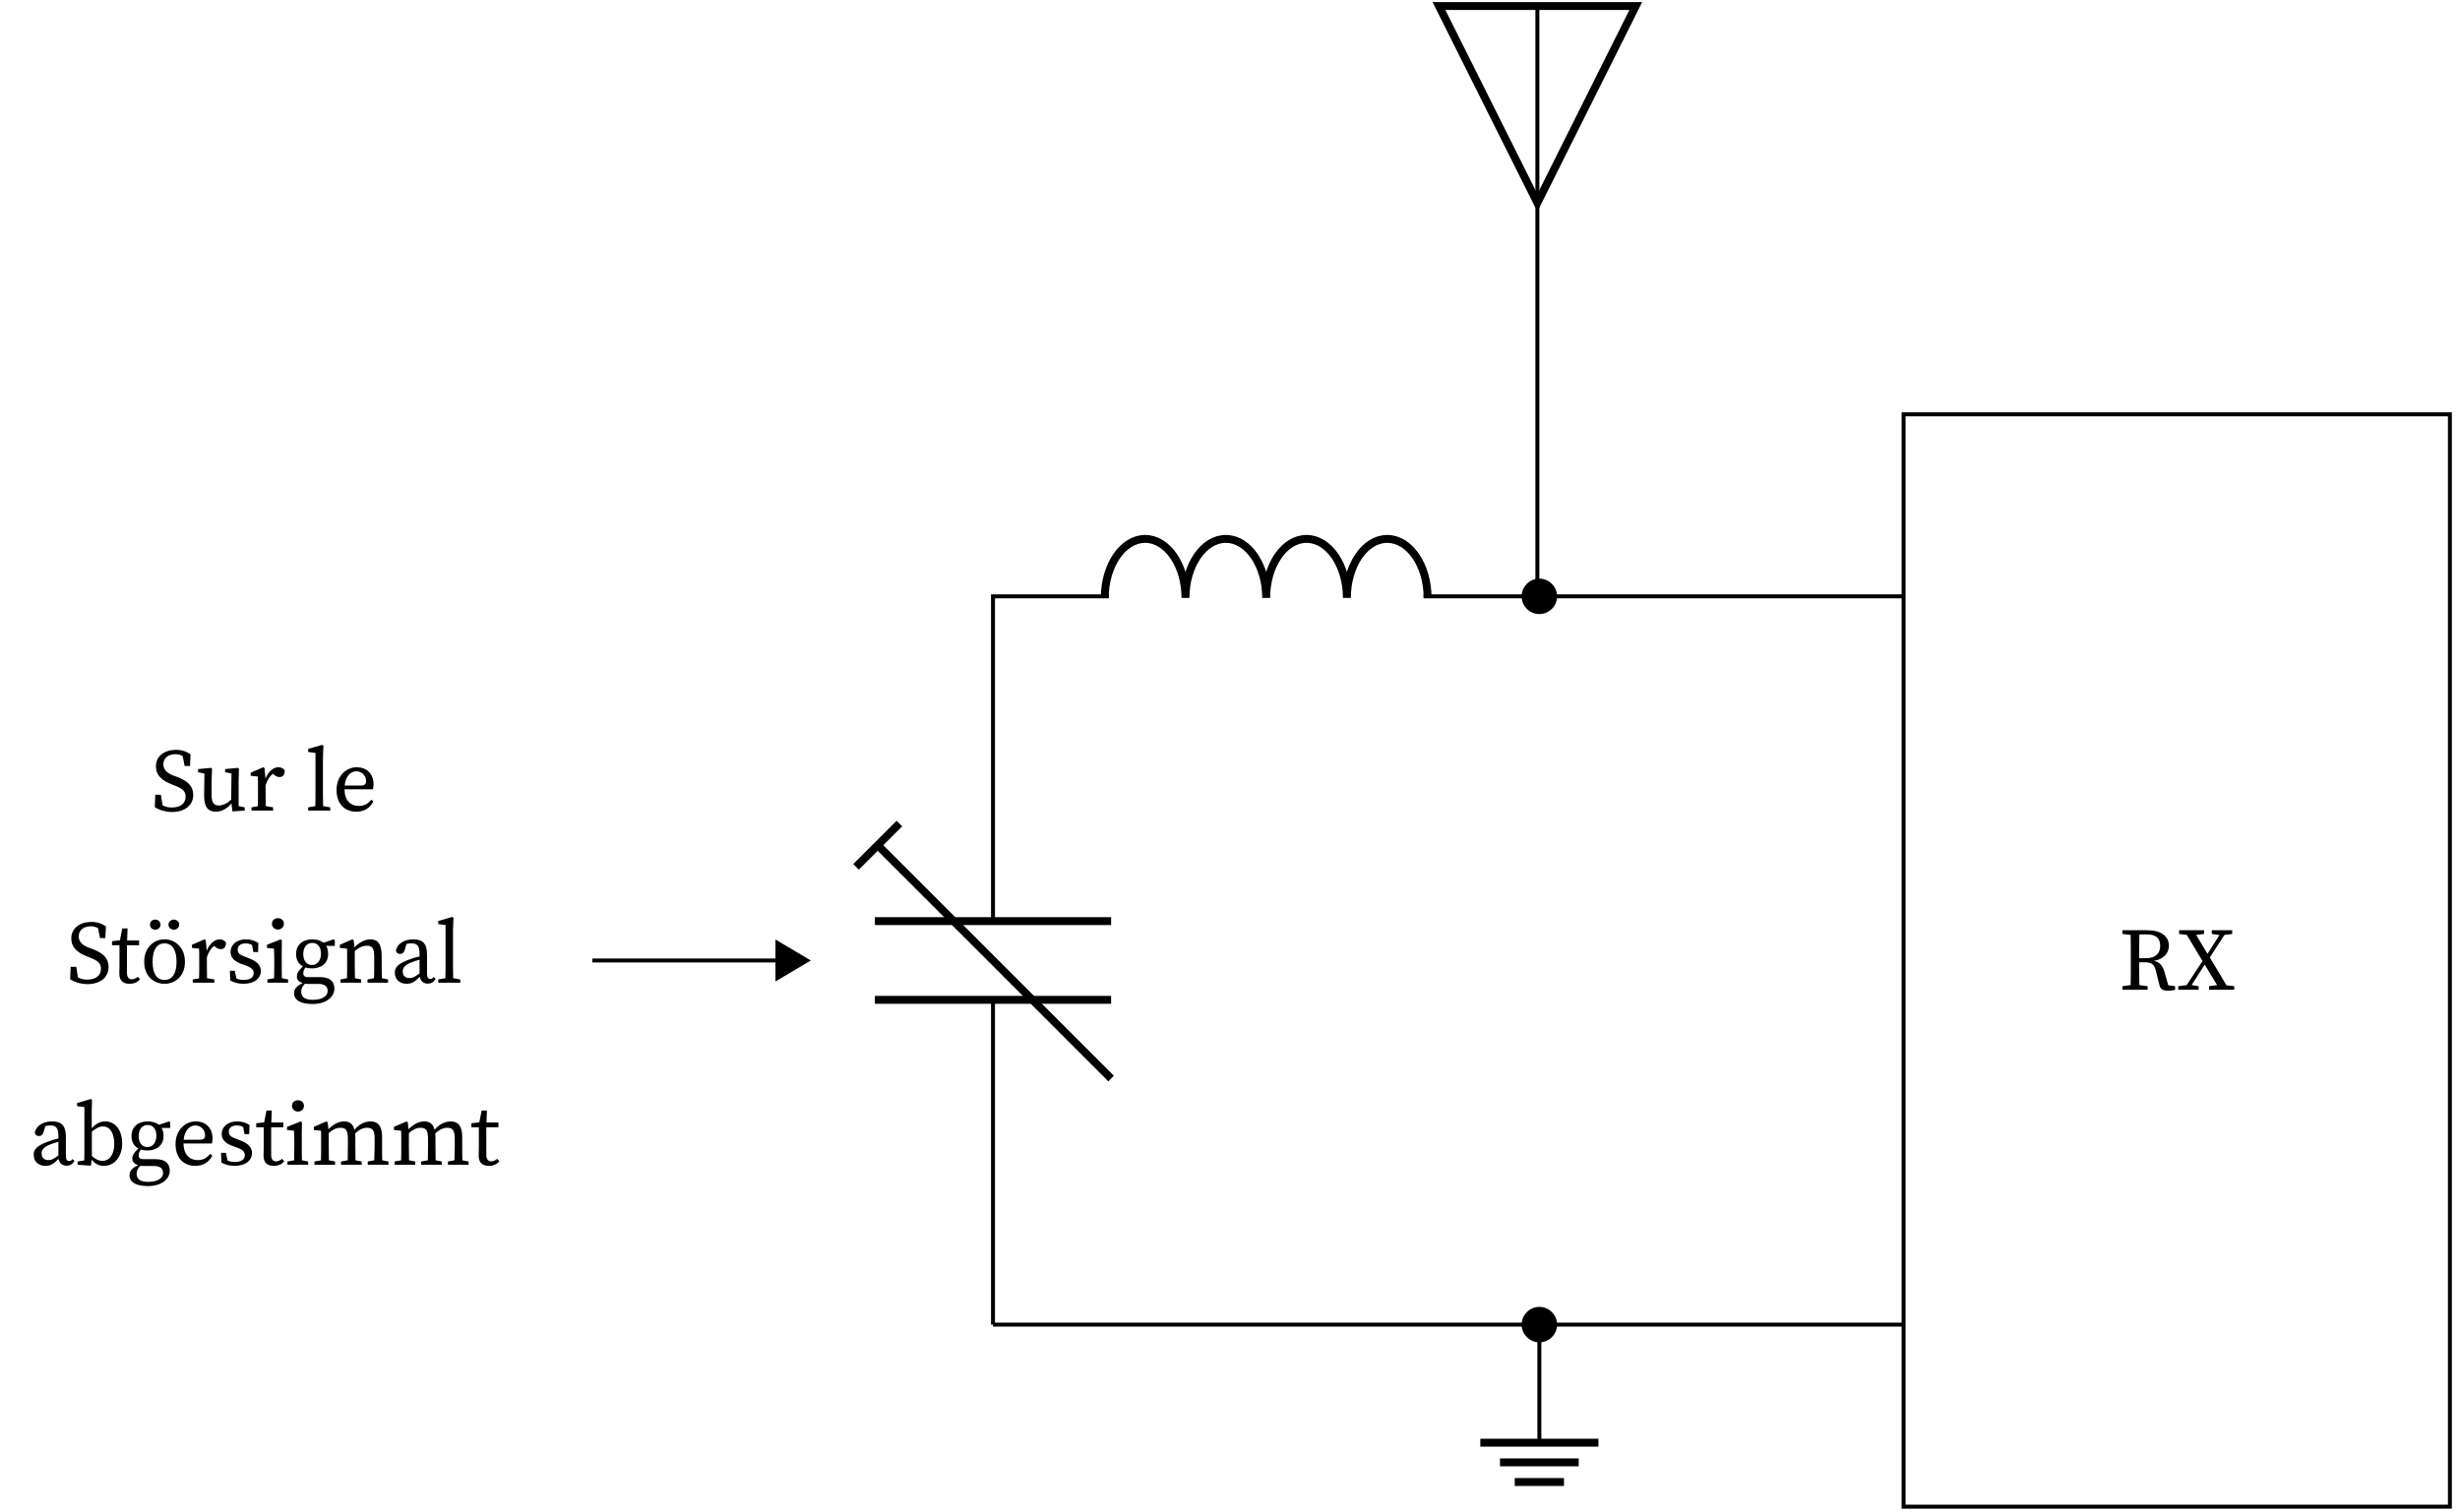
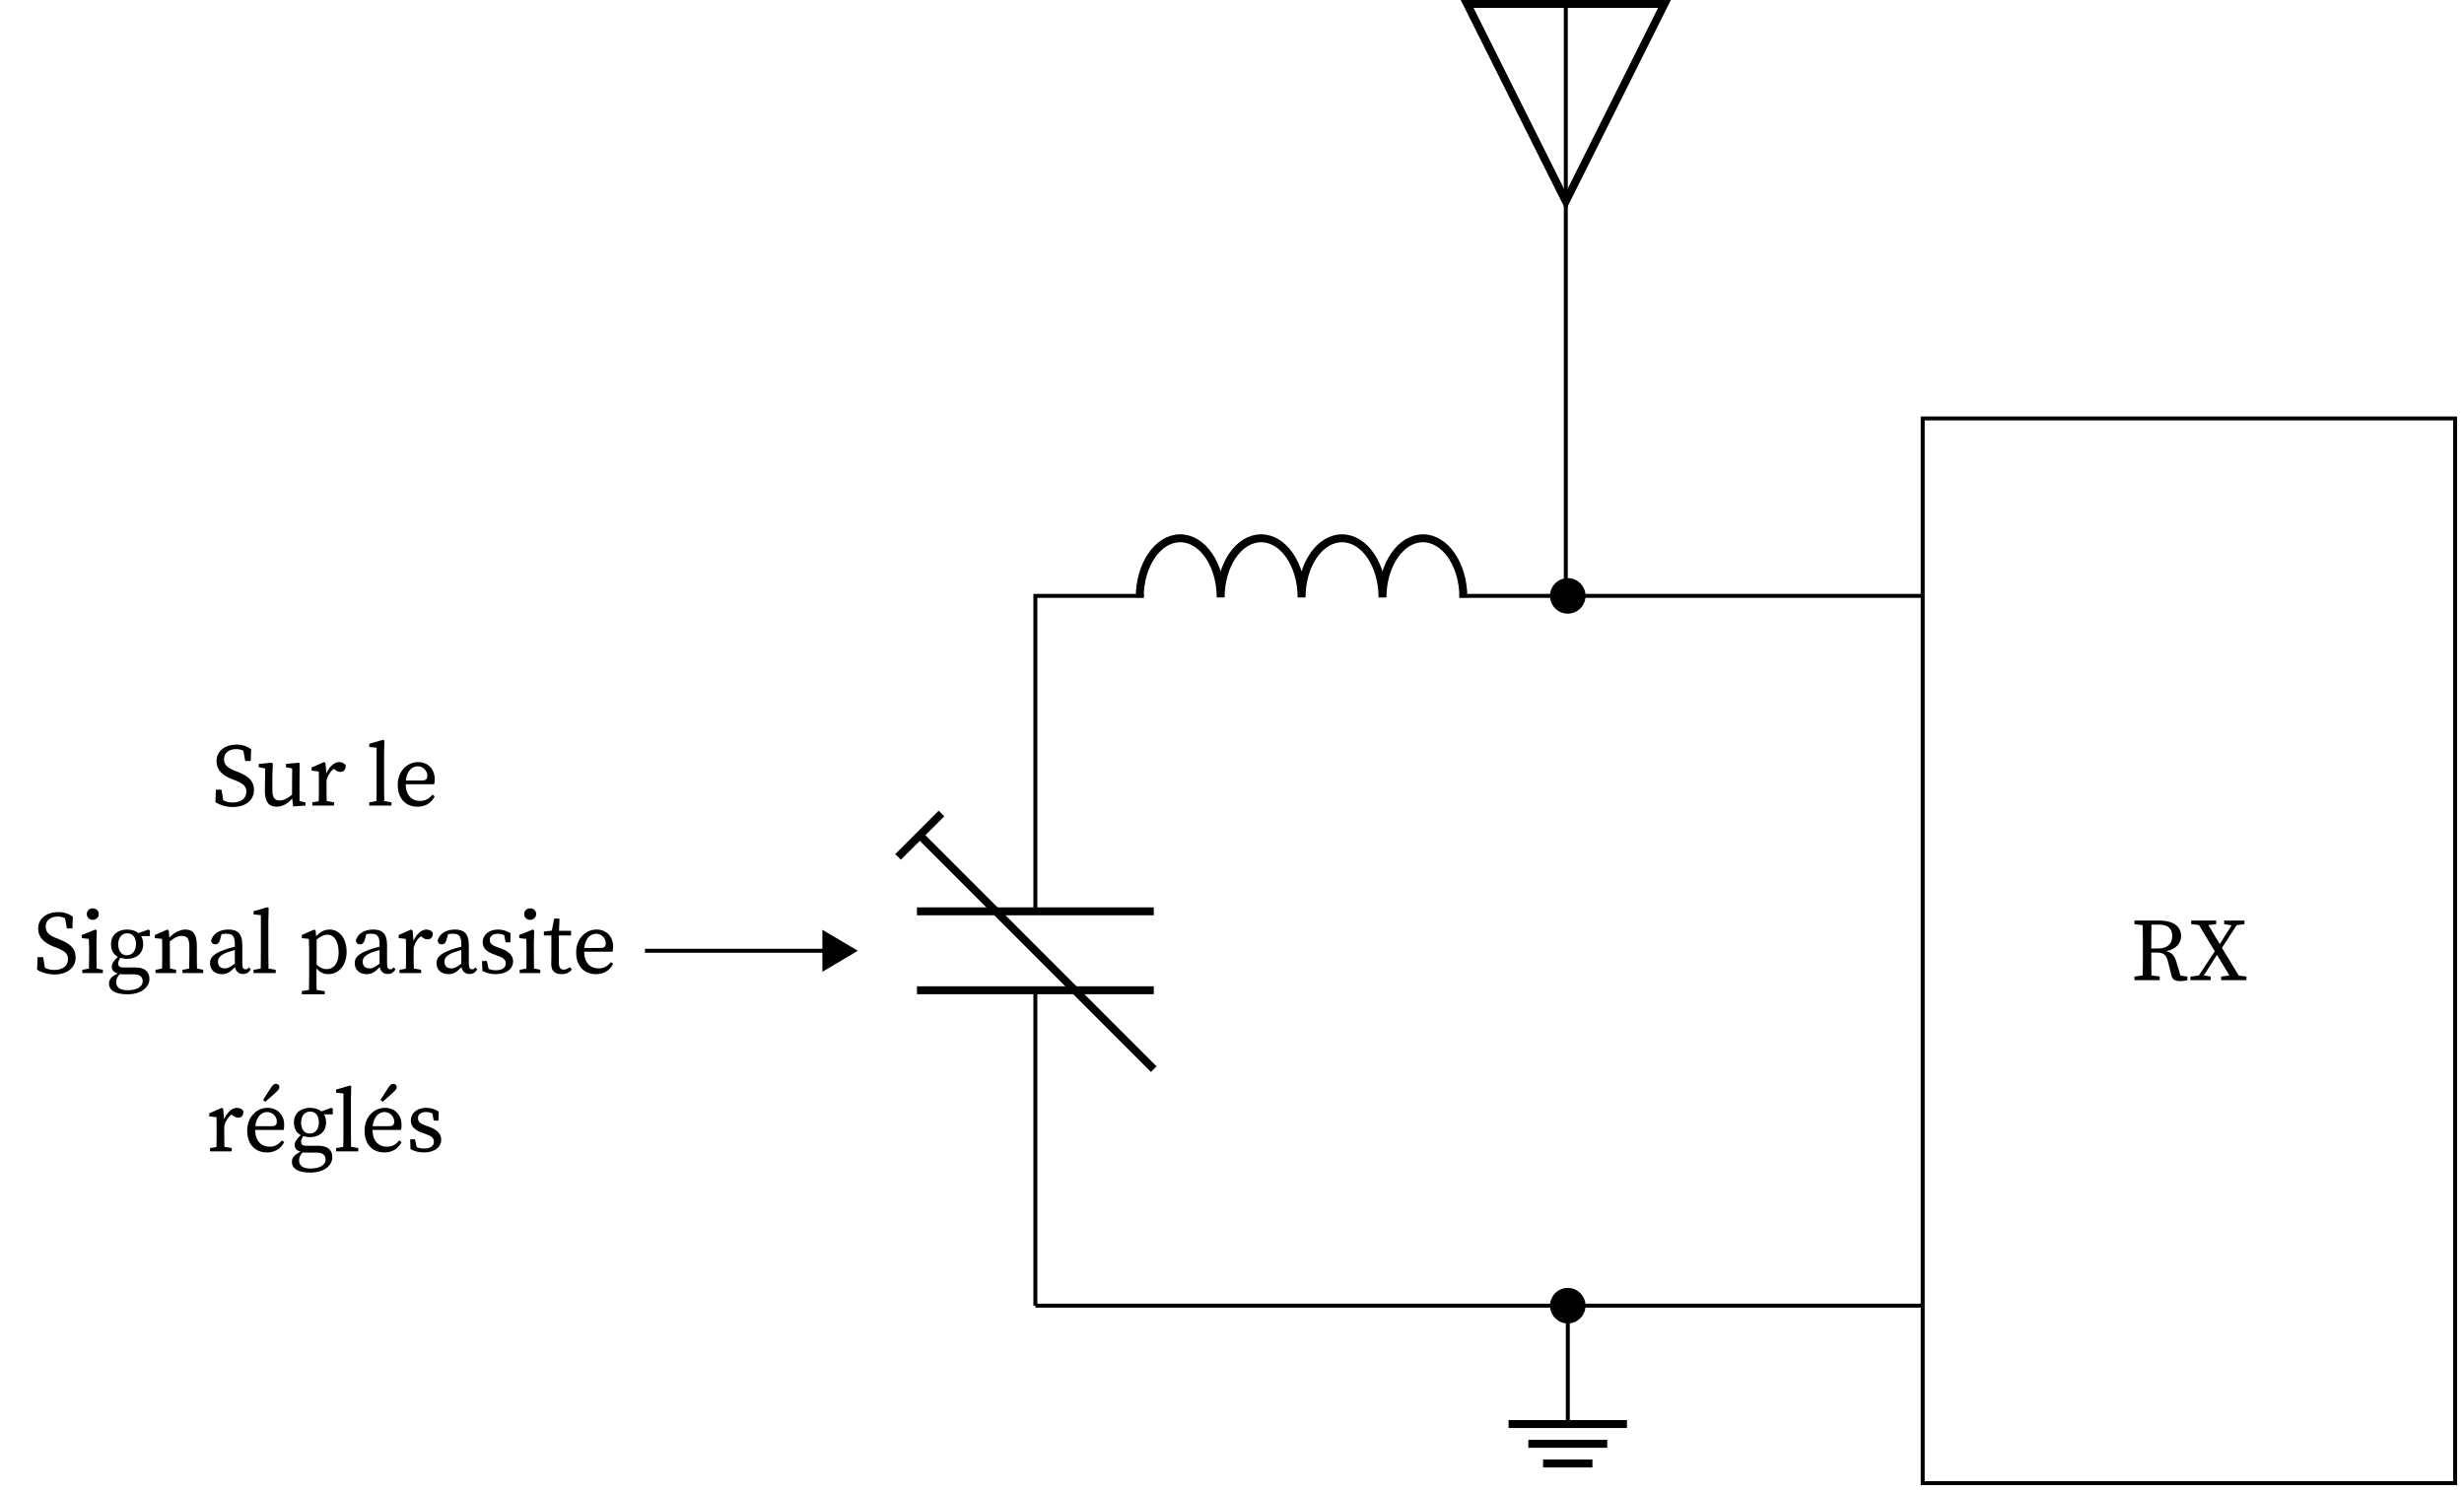
- <svg xmlns="http://www.w3.org/2000/svg" xmlns:xlink="http://www.w3.org/1999/xlink" width="247.181" height="151.92" viewBox="0 0 247.181 151.92">
+ <svg xmlns="http://www.w3.org/2000/svg" xmlns:xlink="http://www.w3.org/1999/xlink" width="246.685" height="149.349" viewBox="0 0 246.685 149.349">
  <defs>
    <g>
      <g id="glyph-0-0">
-         <path d="M 2.875 -5.562 C 3.797 -5.562 4.188 -5.156 4.188 -4.406 C 4.188 -3.688 3.734 -3.172 2.766 -3.172 L 2.078 -3.172 C 2.078 -4.016 2.078 -4.781 2.094 -5.562 Z M 1.234 -2.766 C 1.234 -2 1.234 -1.219 1.219 -0.469 L 0.391 -0.359 L 0.391 0 L 2.922 0 L 2.922 -0.359 L 2.094 -0.469 C 2.078 -1.188 2.078 -1.906 2.078 -2.766 L 2.516 -2.766 C 3.25 -2.766 3.578 -2.641 3.75 -1.906 L 4.109 -0.484 C 4.203 -0.047 4.453 0.094 5.016 0.094 C 5.297 0.094 5.516 0.047 5.688 0 L 5.688 -0.359 L 5 -0.453 L 4.625 -1.766 C 4.422 -2.469 4.094 -2.797 3.562 -2.906 C 4.562 -3.078 5.062 -3.719 5.062 -4.422 C 5.062 -5.391 4.266 -5.984 2.891 -5.984 L 0.391 -5.984 L 0.391 -5.609 L 1.219 -5.516 C 1.234 -4.75 1.234 -3.984 1.234 -3.203 Z M 1.234 -2.766 " />
+         <path d="M 2.859 -5.562 C 3.781 -5.562 4.172 -5.141 4.172 -4.406 C 4.172 -3.688 3.734 -3.172 2.766 -3.172 L 2.078 -3.172 C 2.078 -4.016 2.078 -4.766 2.094 -5.562 Z M 1.234 -2.766 C 1.234 -1.984 1.234 -1.219 1.219 -0.469 L 0.391 -0.359 L 0.391 0 L 2.922 0 L 2.922 -0.359 L 2.094 -0.469 C 2.078 -1.172 2.078 -1.906 2.078 -2.766 L 2.516 -2.766 C 3.234 -2.766 3.562 -2.625 3.734 -1.906 L 4.094 -0.484 C 4.203 -0.047 4.453 0.094 5.016 0.094 C 5.297 0.094 5.5 0.047 5.688 0 L 5.688 -0.359 L 5 -0.453 L 4.609 -1.766 C 4.406 -2.469 4.094 -2.797 3.562 -2.906 C 4.562 -3.078 5.062 -3.719 5.062 -4.406 C 5.062 -5.391 4.25 -5.969 2.891 -5.969 L 0.391 -5.969 L 0.391 -5.609 L 1.219 -5.5 C 1.234 -4.734 1.234 -3.969 1.234 -3.203 Z M 1.234 -2.766 " />
      </g>
      <g id="glyph-0-1">
-         <path d="M 0.172 -5.609 L 0.953 -5.516 L 2.531 -2.891 L 0.938 -0.469 L 0.094 -0.359 L 0.094 0 L 2.141 0 L 2.141 -0.359 L 1.438 -0.469 L 2.75 -2.531 L 4 -0.469 L 3.188 -0.359 L 3.188 0 L 5.719 0 L 5.719 -0.359 L 4.938 -0.453 L 3.266 -3.25 L 4.734 -5.516 L 5.516 -5.609 L 5.516 -5.984 L 3.469 -5.984 L 3.469 -5.609 L 4.234 -5.5 L 3.031 -3.609 L 1.891 -5.516 L 2.688 -5.609 L 2.688 -5.984 L 0.172 -5.984 Z M 0.172 -5.609 " />
+         <path d="M 0.172 -5.609 L 0.953 -5.516 L 2.531 -2.891 L 0.938 -0.469 L 0.094 -0.359 L 0.094 0 L 2.125 0 L 2.125 -0.359 L 1.438 -0.469 L 2.75 -2.531 L 4 -0.469 L 3.172 -0.359 L 3.172 0 L 5.703 0 L 5.703 -0.359 L 4.938 -0.453 L 3.25 -3.234 L 4.719 -5.5 L 5.5 -5.609 L 5.5 -5.969 L 3.469 -5.969 L 3.469 -5.609 L 4.219 -5.5 L 3.031 -3.609 L 1.891 -5.516 L 2.672 -5.609 L 2.672 -5.969 L 0.172 -5.969 Z M 0.172 -5.609 " />
      </g>
      <g id="glyph-0-2">
-         <path d="M 2.078 -0.312 C 1.688 -0.312 1.422 -0.391 1.141 -0.531 L 0.969 -1.594 L 0.406 -1.594 L 0.359 -0.344 C 0.766 -0.078 1.438 0.141 2.094 0.141 C 3.344 0.141 4.219 -0.516 4.219 -1.562 C 4.219 -2.406 3.766 -2.938 2.594 -3.391 L 2.234 -3.516 C 1.594 -3.766 1.219 -4.109 1.219 -4.656 C 1.219 -5.312 1.75 -5.672 2.438 -5.672 C 2.703 -5.672 2.938 -5.609 3.156 -5.484 L 3.359 -4.484 L 3.891 -4.484 L 3.953 -5.656 C 3.562 -5.938 3.078 -6.109 2.484 -6.109 C 1.344 -6.109 0.469 -5.484 0.469 -4.453 C 0.469 -3.547 1.094 -3.016 2.016 -2.656 L 2.359 -2.516 C 3.125 -2.219 3.453 -1.969 3.453 -1.391 C 3.453 -0.703 2.906 -0.312 2.078 -0.312 Z M 2.078 -0.312 " />
+         <path d="M 2.062 -0.312 C 1.688 -0.312 1.422 -0.391 1.141 -0.531 L 0.969 -1.594 L 0.406 -1.594 L 0.359 -0.344 C 0.766 -0.078 1.422 0.141 2.094 0.141 C 3.344 0.141 4.219 -0.516 4.219 -1.562 C 4.219 -2.406 3.75 -2.922 2.594 -3.375 L 2.234 -3.516 C 1.594 -3.766 1.219 -4.094 1.219 -4.641 C 1.219 -5.312 1.75 -5.656 2.422 -5.656 C 2.703 -5.656 2.922 -5.609 3.156 -5.484 L 3.344 -4.469 L 3.891 -4.469 L 3.938 -5.641 C 3.562 -5.922 3.078 -6.109 2.484 -6.109 C 1.344 -6.109 0.469 -5.484 0.469 -4.453 C 0.469 -3.547 1.094 -3.016 2 -2.656 L 2.359 -2.516 C 3.109 -2.219 3.453 -1.969 3.453 -1.391 C 3.453 -0.703 2.906 -0.312 2.062 -0.312 Z M 2.062 -0.312 " />
      </g>
      <g id="glyph-0-3">
-         <path d="M 4.906 0 L 4.906 -0.328 L 4.297 -0.453 L 4.297 -2.953 L 4.328 -4.203 L 4.234 -4.297 L 2.938 -4.172 L 2.938 -3.859 L 3.578 -3.734 L 3.547 -1.094 C 3.141 -0.719 2.703 -0.516 2.297 -0.516 C 1.812 -0.516 1.578 -0.797 1.578 -1.578 L 1.578 -2.953 L 1.625 -4.203 L 1.531 -4.297 L 0.219 -4.172 L 0.219 -3.859 L 0.859 -3.719 L 0.828 -1.5 C 0.828 -0.312 1.266 0.109 2 0.109 C 2.531 0.109 3.094 -0.141 3.578 -0.719 L 3.672 0.078 Z M 4.906 0 " />
+         <path d="M 4.891 0 L 4.891 -0.328 L 4.297 -0.453 L 4.297 -2.953 L 4.312 -4.203 L 4.234 -4.297 L 2.938 -4.172 L 2.938 -3.844 L 3.562 -3.719 L 3.547 -1.094 C 3.125 -0.719 2.703 -0.516 2.297 -0.516 C 1.812 -0.516 1.578 -0.797 1.578 -1.562 L 1.578 -2.953 L 1.625 -4.203 L 1.531 -4.297 L 0.219 -4.172 L 0.219 -3.844 L 0.859 -3.719 L 0.828 -1.484 C 0.828 -0.312 1.266 0.109 1.984 0.109 C 2.531 0.109 3.094 -0.141 3.562 -0.719 L 3.656 0.078 Z M 4.891 0 " />
      </g>
      <g id="glyph-0-4">
-         <path d="M 0.375 0 L 2.547 0 L 2.547 -0.328 L 1.812 -0.453 C 1.812 -0.906 1.797 -1.484 1.797 -1.875 L 1.797 -2.547 C 1.953 -3.062 2.188 -3.438 2.531 -3.703 L 2.641 -3.609 C 2.812 -3.453 2.984 -3.375 3.188 -3.375 C 3.547 -3.375 3.719 -3.609 3.719 -4.031 C 3.609 -4.234 3.344 -4.359 3.078 -4.359 C 2.594 -4.359 2.078 -3.938 1.781 -3.219 L 1.688 -4.266 L 1.562 -4.359 L 0.297 -3.812 L 0.297 -3.5 L 1.016 -3.422 C 1.031 -3.062 1.031 -2.797 1.031 -2.312 L 1.031 -1.875 C 1.031 -1.469 1.031 -0.891 1.016 -0.438 L 0.375 -0.328 Z M 0.375 0 " />
+         <path d="M 0.375 0 L 2.547 0 L 2.547 -0.328 L 1.812 -0.453 C 1.797 -0.906 1.797 -1.484 1.797 -1.875 L 1.797 -2.547 C 1.938 -3.047 2.172 -3.422 2.531 -3.688 L 2.641 -3.594 C 2.812 -3.453 2.984 -3.375 3.188 -3.375 C 3.547 -3.375 3.719 -3.609 3.719 -4.031 C 3.609 -4.219 3.344 -4.359 3.062 -4.359 C 2.594 -4.359 2.078 -3.922 1.781 -3.219 L 1.688 -4.266 L 1.547 -4.359 L 0.297 -3.812 L 0.297 -3.5 L 1.016 -3.422 C 1.031 -3.062 1.031 -2.797 1.031 -2.297 L 1.031 -1.875 C 1.031 -1.469 1.031 -0.891 1.016 -0.438 L 0.375 -0.328 Z M 0.375 0 " />
      </g>
      <g id="glyph-0-5">
-         <path d="M 0.219 -6.203 L 0.219 -5.891 L 0.953 -5.797 L 0.953 -1.875 C 0.953 -1.406 0.953 -0.922 0.938 -0.453 L 0.219 -0.328 L 0.219 0 L 2.438 0 L 2.438 -0.328 L 1.719 -0.453 C 1.719 -0.922 1.703 -1.406 1.703 -1.875 L 1.703 -5.266 L 1.75 -6.531 L 1.625 -6.609 Z M 0.219 -6.203 " />
+         <path d="M 0.219 -6.188 L 0.219 -5.875 L 0.953 -5.797 L 0.953 -1.875 C 0.953 -1.406 0.953 -0.922 0.938 -0.453 L 0.219 -0.328 L 0.219 0 L 2.438 0 L 2.438 -0.328 L 1.719 -0.453 C 1.719 -0.922 1.703 -1.406 1.703 -1.875 L 1.703 -5.25 L 1.734 -6.516 L 1.609 -6.594 Z M 0.219 -6.188 " />
      </g>
      <g id="glyph-0-6">
-         <path d="M 2.406 -3.953 C 2.953 -3.953 3.375 -3.5 3.375 -2.984 C 3.375 -2.719 3.281 -2.516 2.844 -2.516 L 1.219 -2.516 C 1.328 -3.562 1.906 -3.953 2.406 -3.953 Z M 2.453 -4.359 C 1.344 -4.359 0.406 -3.453 0.406 -2.078 C 0.406 -0.719 1.188 0.109 2.391 0.109 C 3.203 0.109 3.781 -0.281 4.109 -0.922 L 3.891 -1.094 C 3.578 -0.719 3.219 -0.469 2.656 -0.469 C 1.797 -0.469 1.219 -1.047 1.203 -2.141 L 4.062 -2.141 C 4.094 -2.266 4.125 -2.438 4.125 -2.641 C 4.125 -3.734 3.391 -4.359 2.453 -4.359 Z M 2.453 -4.359 " />
+         <path d="M 2.406 -3.938 C 2.953 -3.938 3.375 -3.484 3.375 -2.984 C 3.375 -2.719 3.281 -2.516 2.844 -2.516 L 1.219 -2.516 C 1.328 -3.547 1.906 -3.938 2.406 -3.938 Z M 2.453 -4.359 C 1.344 -4.359 0.406 -3.438 0.406 -2.078 C 0.406 -0.719 1.188 0.109 2.391 0.109 C 3.203 0.109 3.781 -0.281 4.109 -0.922 L 3.891 -1.094 C 3.562 -0.719 3.219 -0.469 2.656 -0.469 C 1.797 -0.469 1.219 -1.047 1.203 -2.141 L 4.047 -2.141 C 4.094 -2.25 4.109 -2.438 4.109 -2.641 C 4.109 -3.719 3.375 -4.359 2.453 -4.359 Z M 2.453 -4.359 " />
      </g>
      <g id="glyph-0-7">
-         <path d="M 1.578 -1 L 1.578 -3.766 L 2.797 -3.766 L 2.797 -4.25 L 1.594 -4.25 L 1.641 -5.453 L 1.109 -5.453 L 0.875 -4.266 L 0.078 -4.172 L 0.078 -3.766 L 0.828 -3.766 L 0.828 -1.656 C 0.828 -1.312 0.812 -1.125 0.812 -0.906 C 0.812 -0.203 1.203 0.109 1.828 0.109 C 2.281 0.109 2.656 -0.047 2.891 -0.359 L 2.672 -0.594 C 2.453 -0.422 2.266 -0.344 2.078 -0.344 C 1.766 -0.344 1.578 -0.547 1.578 -1 Z M 1.578 -1 " />
+         <path d="M 1.359 -5.328 C 1.688 -5.328 1.969 -5.578 1.969 -5.906 C 1.969 -6.25 1.688 -6.484 1.359 -6.484 C 1.031 -6.484 0.766 -6.25 0.766 -5.906 C 0.766 -5.578 1.031 -5.328 1.359 -5.328 Z M 2.375 -0.328 L 1.75 -0.453 C 1.75 -0.891 1.734 -1.484 1.734 -1.875 L 1.734 -3.047 L 1.766 -4.266 L 1.625 -4.359 L 0.266 -3.812 L 0.266 -3.5 L 0.969 -3.422 C 0.984 -3.062 1 -2.781 1 -2.297 L 1 -1.875 C 1 -1.484 0.984 -0.891 0.984 -0.453 L 0.312 -0.328 L 0.312 0 L 2.375 0 Z M 2.375 -0.328 " />
      </g>
      <g id="glyph-0-8">
-         <path d="M 2.453 0.109 C 3.484 0.109 4.5 -0.625 4.5 -2.094 C 4.5 -3.578 3.484 -4.359 2.453 -4.359 C 1.406 -4.359 0.406 -3.578 0.406 -2.094 C 0.406 -0.625 1.406 0.109 2.453 0.109 Z M 2.453 -0.281 C 1.672 -0.281 1.25 -0.906 1.25 -2.094 C 1.25 -3.312 1.672 -3.953 2.453 -3.953 C 3.219 -3.953 3.656 -3.312 3.656 -2.094 C 3.656 -0.906 3.219 -0.281 2.453 -0.281 Z M 3.391 -5.328 C 3.672 -5.328 3.922 -5.547 3.922 -5.844 C 3.922 -6.125 3.672 -6.344 3.391 -6.344 C 3.094 -6.344 2.844 -6.125 2.844 -5.844 C 2.844 -5.547 3.094 -5.328 3.391 -5.328 Z M 1.516 -5.328 C 1.812 -5.328 2.047 -5.547 2.047 -5.844 C 2.047 -6.125 1.812 -6.344 1.516 -6.344 C 1.219 -6.344 0.984 -6.125 0.984 -5.844 C 0.984 -5.547 1.219 -5.328 1.516 -5.328 Z M 1.516 -5.328 " />
+         <path d="M 2.156 -3.984 C 2.703 -3.984 3.031 -3.547 3.031 -2.922 C 3.031 -2.25 2.688 -1.781 2.109 -1.781 C 1.562 -1.781 1.25 -2.234 1.25 -2.875 C 1.25 -3.531 1.594 -3.984 2.156 -3.984 Z M 0.531 -2.891 C 0.531 -2.281 0.781 -1.859 1.219 -1.625 C 0.766 -1.219 0.609 -0.922 0.609 -0.641 C 0.609 -0.297 0.797 -0.078 1.203 0.031 C 0.531 0.359 0.328 0.672 0.328 1.047 C 0.328 1.688 0.875 2.125 2.172 2.125 C 3.625 2.125 4.375 1.359 4.375 0.594 C 4.375 -0.141 3.922 -0.562 2.938 -0.562 L 1.766 -0.562 C 1.344 -0.562 1.25 -0.719 1.25 -0.953 C 1.25 -1.156 1.328 -1.328 1.469 -1.531 C 1.672 -1.469 1.891 -1.422 2.125 -1.422 C 3.062 -1.422 3.75 -1.953 3.75 -2.891 C 3.75 -3.219 3.672 -3.484 3.547 -3.703 L 4.422 -3.703 L 4.422 -4.266 L 4.281 -4.359 L 3.281 -4 C 2.984 -4.234 2.594 -4.359 2.141 -4.359 C 1.219 -4.359 0.531 -3.828 0.531 -2.891 Z M 2.203 1.719 C 1.5 1.719 1.047 1.484 1.047 0.906 C 1.047 0.609 1.156 0.375 1.406 0.109 C 1.516 0.109 1.641 0.125 1.766 0.125 L 2.812 0.125 C 3.453 0.125 3.703 0.422 3.703 0.828 C 3.703 1.328 3.172 1.719 2.203 1.719 Z M 2.203 1.719 " />
      </g>
      <g id="glyph-0-9">
-         <path d="M 1.781 0.109 C 2.938 0.109 3.531 -0.484 3.531 -1.156 C 3.531 -1.719 3.188 -2.141 2.297 -2.469 L 2.016 -2.578 C 1.406 -2.797 1.203 -2.953 1.203 -3.344 C 1.203 -3.703 1.484 -3.953 2.031 -3.953 C 2.25 -3.953 2.453 -3.891 2.641 -3.797 L 2.781 -3.078 L 3.25 -3.078 L 3.281 -4 C 2.906 -4.234 2.516 -4.359 2.031 -4.359 C 1.031 -4.359 0.484 -3.75 0.484 -3.094 C 0.484 -2.5 0.906 -2.141 1.562 -1.891 L 1.969 -1.75 C 2.531 -1.547 2.812 -1.344 2.812 -0.969 C 2.812 -0.562 2.484 -0.281 1.812 -0.281 C 1.531 -0.281 1.297 -0.328 1.078 -0.422 L 0.906 -1.203 L 0.422 -1.203 L 0.453 -0.219 C 0.891 0 1.281 0.109 1.781 0.109 Z M 1.781 0.109 " />
+         <path d="M 3.359 -4.359 C 2.797 -4.359 2.188 -4.031 1.75 -3.547 L 1.688 -4.266 L 1.547 -4.359 L 0.297 -3.812 L 0.297 -3.5 L 1.016 -3.422 C 1.031 -3.062 1.031 -2.797 1.031 -2.297 L 1.031 -1.875 C 1.031 -1.469 1.031 -0.891 1.016 -0.453 L 0.359 -0.328 L 0.359 0 L 2.422 0 L 2.422 -0.328 L 1.812 -0.453 C 1.797 -0.891 1.797 -1.484 1.797 -1.875 L 1.797 -3.172 C 2.25 -3.547 2.594 -3.719 3 -3.719 C 3.531 -3.719 3.75 -3.453 3.75 -2.625 L 3.75 -1.875 C 3.75 -1.469 3.734 -0.891 3.734 -0.453 L 3.062 -0.328 L 3.062 0 L 5.141 0 L 5.141 -0.328 L 4.516 -0.453 C 4.5 -0.891 4.5 -1.469 4.5 -1.875 L 4.5 -2.703 C 4.5 -3.875 4.125 -4.359 3.359 -4.359 Z M 3.359 -4.359 " />
      </g>
      <g id="glyph-0-10">
-         <path d="M 1.375 -5.344 C 1.703 -5.344 1.969 -5.594 1.969 -5.922 C 1.969 -6.266 1.703 -6.484 1.375 -6.484 C 1.031 -6.484 0.766 -6.266 0.766 -5.922 C 0.766 -5.594 1.031 -5.344 1.375 -5.344 Z M 2.391 -0.328 L 1.766 -0.453 C 1.75 -0.891 1.75 -1.484 1.75 -1.875 L 1.75 -3.062 L 1.766 -4.266 L 1.641 -4.359 L 0.266 -3.812 L 0.266 -3.5 L 0.969 -3.422 C 0.984 -3.062 1 -2.781 1 -2.297 L 1 -1.875 C 1 -1.484 0.984 -0.891 0.984 -0.453 L 0.312 -0.328 L 0.312 0 L 2.391 0 Z M 2.391 -0.328 " />
+         <path d="M 3.719 0.094 C 4.031 0.094 4.281 -0.031 4.484 -0.375 L 4.312 -0.578 C 4.219 -0.453 4.109 -0.375 3.969 -0.375 C 3.766 -0.375 3.641 -0.516 3.641 -0.906 L 3.641 -2.797 C 3.641 -3.922 3.188 -4.359 2.25 -4.359 C 1.344 -4.359 0.688 -3.922 0.516 -3.25 C 0.547 -3.016 0.688 -2.875 0.938 -2.875 C 1.172 -2.875 1.328 -3.031 1.406 -3.312 L 1.562 -3.891 C 1.75 -3.938 1.922 -3.938 2.047 -3.938 C 2.641 -3.938 2.891 -3.734 2.891 -2.859 L 2.891 -2.641 C 2.531 -2.562 2.156 -2.438 1.875 -2.344 C 0.672 -1.906 0.406 -1.5 0.406 -1 C 0.406 -0.266 0.953 0.109 1.594 0.109 C 2.125 0.109 2.422 -0.109 2.906 -0.594 C 2.984 -0.172 3.281 0.094 3.719 0.094 Z M 1.203 -1.141 C 1.203 -1.406 1.297 -1.734 2.062 -2.047 C 2.25 -2.109 2.578 -2.219 2.891 -2.312 L 2.891 -0.938 C 2.375 -0.578 2.219 -0.469 1.906 -0.469 C 1.5 -0.469 1.203 -0.656 1.203 -1.141 Z M 1.203 -1.141 " />
      </g>
      <g id="glyph-0-11">
-         <path d="M 2.156 -4 C 2.703 -4 3.031 -3.562 3.031 -2.922 C 3.031 -2.266 2.688 -1.781 2.125 -1.781 C 1.562 -1.781 1.25 -2.234 1.25 -2.891 C 1.25 -3.547 1.594 -4 2.156 -4 Z M 0.531 -2.891 C 0.531 -2.281 0.781 -1.875 1.219 -1.641 C 0.766 -1.219 0.609 -0.922 0.609 -0.641 C 0.609 -0.297 0.797 -0.078 1.203 0.031 C 0.531 0.359 0.328 0.672 0.328 1.047 C 0.328 1.688 0.875 2.141 2.172 2.141 C 3.641 2.141 4.375 1.375 4.375 0.594 C 4.375 -0.141 3.922 -0.562 2.938 -0.562 L 1.766 -0.562 C 1.344 -0.562 1.25 -0.719 1.25 -0.953 C 1.25 -1.156 1.328 -1.328 1.469 -1.531 C 1.672 -1.469 1.891 -1.438 2.141 -1.438 C 3.062 -1.438 3.75 -1.953 3.75 -2.891 C 3.75 -3.219 3.688 -3.5 3.547 -3.703 L 4.422 -3.703 L 4.422 -4.266 L 4.297 -4.359 L 3.281 -4.016 C 3 -4.25 2.594 -4.359 2.141 -4.359 C 1.219 -4.359 0.531 -3.828 0.531 -2.891 Z M 2.203 1.719 C 1.5 1.719 1.047 1.5 1.047 0.906 C 1.047 0.609 1.156 0.375 1.406 0.109 C 1.516 0.109 1.641 0.125 1.766 0.125 L 2.812 0.125 C 3.453 0.125 3.703 0.422 3.703 0.828 C 3.703 1.328 3.188 1.719 2.203 1.719 Z M 2.203 1.719 " />
+         <path d="M 4 -2.062 C 4 -0.906 3.453 -0.391 2.781 -0.391 C 2.453 -0.391 2.125 -0.531 1.797 -0.844 L 1.797 -3.359 C 2.25 -3.734 2.609 -3.844 2.875 -3.844 C 3.531 -3.844 4 -3.203 4 -2.062 Z M 1.047 0.25 C 1.047 0.734 1.031 1.203 1.031 1.688 L 0.312 1.812 L 0.312 2.125 L 2.609 2.125 L 2.609 1.812 L 1.797 1.688 C 1.781 1.203 1.781 0.719 1.781 0.234 L 1.781 -0.469 C 2.156 -0.031 2.547 0.109 2.969 0.109 C 4 0.109 4.797 -0.766 4.797 -2.125 C 4.797 -3.516 4.047 -4.359 3.094 -4.359 C 2.625 -4.359 2.172 -4.156 1.75 -3.688 L 1.688 -4.266 L 1.562 -4.359 L 0.312 -3.812 L 0.312 -3.5 L 1.016 -3.422 C 1.031 -3.062 1.047 -2.797 1.047 -2.297 Z M 1.047 0.25 " />
      </g>
      <g id="glyph-0-12">
-         <path d="M 3.359 -4.359 C 2.812 -4.359 2.203 -4.031 1.766 -3.547 L 1.688 -4.266 L 1.562 -4.359 L 0.297 -3.812 L 0.297 -3.5 L 1.016 -3.422 C 1.031 -3.062 1.031 -2.797 1.031 -2.312 L 1.031 -1.875 C 1.031 -1.469 1.031 -0.891 1.016 -0.453 L 0.359 -0.328 L 0.359 0 L 2.438 0 L 2.438 -0.328 L 1.812 -0.453 C 1.812 -0.891 1.797 -1.484 1.797 -1.875 L 1.797 -3.188 C 2.25 -3.562 2.594 -3.719 3.016 -3.719 C 3.547 -3.719 3.75 -3.453 3.75 -2.641 L 3.75 -1.875 C 3.75 -1.469 3.75 -0.891 3.734 -0.453 L 3.078 -0.328 L 3.078 0 L 5.141 0 L 5.141 -0.328 L 4.516 -0.453 C 4.516 -0.891 4.5 -1.469 4.5 -1.875 L 4.5 -2.703 C 4.5 -3.875 4.125 -4.359 3.359 -4.359 Z M 3.359 -4.359 " />
+         <path d="M 1.781 0.109 C 2.938 0.109 3.531 -0.484 3.531 -1.156 C 3.531 -1.719 3.188 -2.141 2.297 -2.469 L 2.016 -2.562 C 1.406 -2.797 1.203 -2.938 1.203 -3.344 C 1.203 -3.703 1.484 -3.938 2.031 -3.938 C 2.234 -3.938 2.438 -3.891 2.641 -3.797 L 2.781 -3.078 L 3.25 -3.078 L 3.281 -3.984 C 2.906 -4.219 2.516 -4.359 2.031 -4.359 C 1.031 -4.359 0.484 -3.75 0.484 -3.094 C 0.484 -2.484 0.906 -2.125 1.562 -1.891 L 1.969 -1.734 C 2.531 -1.547 2.797 -1.344 2.797 -0.969 C 2.797 -0.562 2.484 -0.281 1.797 -0.281 C 1.531 -0.281 1.297 -0.328 1.078 -0.422 L 0.906 -1.203 L 0.422 -1.203 L 0.453 -0.219 C 0.891 0 1.281 0.109 1.781 0.109 Z M 1.781 0.109 " />
      </g>
      <g id="glyph-0-13">
-         <path d="M 3.719 0.094 C 4.031 0.094 4.281 -0.031 4.5 -0.375 L 4.312 -0.578 C 4.219 -0.453 4.125 -0.375 3.969 -0.375 C 3.766 -0.375 3.641 -0.516 3.641 -0.906 L 3.641 -2.812 C 3.641 -3.938 3.203 -4.359 2.266 -4.359 C 1.344 -4.359 0.688 -3.938 0.516 -3.25 C 0.547 -3.016 0.688 -2.891 0.938 -2.891 C 1.188 -2.891 1.328 -3.031 1.406 -3.312 L 1.578 -3.891 C 1.766 -3.938 1.922 -3.953 2.062 -3.953 C 2.641 -3.953 2.891 -3.734 2.891 -2.875 L 2.891 -2.641 C 2.531 -2.562 2.156 -2.453 1.891 -2.344 C 0.672 -1.906 0.406 -1.516 0.406 -1 C 0.406 -0.266 0.953 0.109 1.594 0.109 C 2.125 0.109 2.422 -0.109 2.906 -0.594 C 2.984 -0.172 3.281 0.094 3.719 0.094 Z M 1.203 -1.141 C 1.203 -1.406 1.297 -1.75 2.078 -2.047 C 2.266 -2.125 2.578 -2.219 2.891 -2.312 L 2.891 -0.938 C 2.391 -0.578 2.219 -0.469 1.906 -0.469 C 1.5 -0.469 1.203 -0.656 1.203 -1.141 Z M 1.203 -1.141 " />
+         <path d="M 1.578 -1 L 1.578 -3.766 L 2.797 -3.766 L 2.797 -4.234 L 1.594 -4.234 L 1.641 -5.453 L 1.109 -5.453 L 0.875 -4.25 L 0.078 -4.156 L 0.078 -3.766 L 0.828 -3.766 L 0.828 -1.656 C 0.828 -1.312 0.812 -1.125 0.812 -0.906 C 0.812 -0.203 1.203 0.109 1.828 0.109 C 2.281 0.109 2.656 -0.047 2.875 -0.359 L 2.672 -0.594 C 2.438 -0.422 2.266 -0.344 2.062 -0.344 C 1.766 -0.344 1.578 -0.547 1.578 -1 Z M 1.578 -1 " />
      </g>
      <g id="glyph-0-14">
-         <path d="M 2.766 -0.391 C 2.438 -0.391 2.078 -0.531 1.703 -0.891 L 1.703 -3.328 C 2.188 -3.734 2.531 -3.859 2.812 -3.859 C 3.484 -3.859 3.953 -3.234 3.953 -2.094 C 3.953 -0.938 3.406 -0.391 2.766 -0.391 Z M 0.266 0 L 1.609 0.094 L 1.688 -0.516 C 2.062 -0.031 2.5 0.109 2.906 0.109 C 3.953 0.109 4.75 -0.781 4.75 -2.156 C 4.75 -3.547 4 -4.359 3.062 -4.359 C 2.562 -4.359 2.109 -4.141 1.688 -3.672 L 1.688 -5.266 L 1.719 -6.531 L 1.594 -6.609 L 0.219 -6.203 L 0.219 -5.891 L 0.953 -5.797 L 0.953 -1.875 C 0.953 -1.469 0.953 -0.891 0.938 -0.438 L 0.266 -0.328 Z M 0.266 0 " />
-       </g>
-       <g id="glyph-0-15">
-         <path d="M 6 -4.359 C 5.438 -4.359 4.844 -4.078 4.375 -3.516 C 4.234 -4.109 3.891 -4.359 3.328 -4.359 C 2.781 -4.359 2.188 -4.031 1.766 -3.562 L 1.688 -4.266 L 1.562 -4.359 L 0.297 -3.812 L 0.297 -3.5 L 1.016 -3.422 C 1.031 -3.062 1.031 -2.797 1.031 -2.312 L 1.031 -1.875 C 1.031 -1.469 1.031 -0.891 1.016 -0.453 L 0.359 -0.328 L 0.359 0 L 2.438 0 L 2.438 -0.328 L 1.812 -0.453 C 1.812 -0.891 1.797 -1.484 1.797 -1.875 L 1.797 -3.188 C 2.234 -3.562 2.578 -3.719 2.984 -3.719 C 3.516 -3.719 3.719 -3.453 3.719 -2.641 L 3.719 -1.875 C 3.719 -1.469 3.703 -0.891 3.703 -0.453 L 3.031 -0.328 L 3.031 0 L 5.109 0 L 5.109 -0.328 L 4.484 -0.453 C 4.484 -0.891 4.469 -1.469 4.469 -1.875 L 4.469 -2.703 C 4.469 -2.875 4.453 -3.016 4.453 -3.156 C 4.906 -3.562 5.266 -3.719 5.656 -3.719 C 6.172 -3.719 6.406 -3.484 6.406 -2.656 L 6.406 -1.875 C 6.406 -1.469 6.391 -0.891 6.375 -0.453 L 5.719 -0.328 L 5.719 0 L 7.797 0 L 7.797 -0.328 L 7.172 -0.453 C 7.156 -0.891 7.156 -1.469 7.156 -1.875 L 7.156 -2.797 C 7.156 -3.906 6.734 -4.359 6 -4.359 Z M 6 -4.359 " />
+         <path d="M 2.406 -3.938 C 2.953 -3.938 3.375 -3.484 3.375 -2.984 C 3.375 -2.719 3.281 -2.516 2.844 -2.516 L 1.219 -2.516 C 1.328 -3.547 1.906 -3.938 2.406 -3.938 Z M 2.453 -4.359 C 1.344 -4.359 0.406 -3.438 0.406 -2.078 C 0.406 -0.719 1.188 0.109 2.391 0.109 C 3.203 0.109 3.781 -0.281 4.109 -0.922 L 3.891 -1.094 C 3.562 -0.719 3.219 -0.469 2.656 -0.469 C 1.797 -0.469 1.219 -1.047 1.203 -2.141 L 4.047 -2.141 C 4.094 -2.25 4.109 -2.438 4.109 -2.641 C 4.109 -3.719 3.375 -4.359 2.453 -4.359 Z M 2 -5.141 L 2.234 -4.969 C 2.609 -5.297 2.953 -5.609 3.312 -5.938 C 3.562 -6.172 3.625 -6.297 3.625 -6.422 C 3.625 -6.656 3.453 -6.766 3.281 -6.766 C 3.125 -6.766 2.969 -6.672 2.797 -6.391 C 2.516 -5.969 2.25 -5.562 2 -5.141 Z M 2 -5.141 " />
      </g>
    </g>
    <clipPath id="clip-0">
-       <path clip-rule="nonzero" d="M 191 41 L 246.363 41 L 246.363 151.629 L 191 151.629 Z M 191 41 " />
-     </clipPath>
-     <clipPath id="clip-1">
-       <path clip-rule="nonzero" d="M 154 0.211 L 155 0.211 L 155 61 L 154 61 Z M 154 0.211 " />
-     </clipPath>
-     <clipPath id="clip-2">
-       <path clip-rule="nonzero" d="M 133 0.211 L 176 0.211 L 176 32 L 133 32 Z M 133 0.211 " />
+       <path clip-rule="nonzero" d="M 192 41 L 245.992 41 L 245.992 148.699 L 192 148.699 Z M 192 41 " />
    </clipPath>
  </defs>
-   <path fill="none" stroke-width="0.399" stroke-linecap="butt" stroke-linejoin="miter" stroke="rgb(0%, 0%, 0%)" stroke-opacity="1" stroke-miterlimit="10" d="M -0.001 -0 L -0.001 32.749 M -0.001 40.689 L -0.001 73.438 L 11.666 73.438 M 43.412 73.438 L 73.437 73.438 M 73.437 73.438 L 91.798 73.438 " transform="matrix(0.996698, 0, 0, -0.996698, 99.7784, 133.1326)" />
-   <path fill="none" stroke-width="0.797" stroke-linecap="butt" stroke-linejoin="miter" stroke="rgb(0%, 0%, 0%)" stroke-opacity="1" stroke-miterlimit="10" d="M -11.908 32.749 L 11.905 32.749 M -11.908 40.689 L 11.905 40.689 " transform="matrix(0.996698, 0, 0, -0.996698, 99.7784, 133.1326)" />
-   <path fill="none" stroke-width="0.797" stroke-linecap="butt" stroke-linejoin="miter" stroke="rgb(0%, 0%, 0%)" stroke-opacity="1" stroke-miterlimit="10" d="M 11.905 24.812 L -11.484 48.202 " transform="matrix(0.996698, 0, 0, -0.996698, 99.7784, 133.1326)" />
-   <path fill="none" stroke-width="0.797" stroke-linecap="butt" stroke-linejoin="miter" stroke="rgb(0%, 0%, 0%)" stroke-opacity="1" stroke-miterlimit="10" d="M 0.002 3.088 L -0.001 -3.09 " transform="matrix(-0.704765, -0.704745, -0.704745, 0.704765, 88.19285, 84.94997)" />
-   <path fill="none" stroke-width="0.797" stroke-linecap="butt" stroke-linejoin="bevel" stroke="rgb(0%, 0%, 0%)" stroke-opacity="1" stroke-miterlimit="10" d="M 11.267 73.277 C 11.267 76.565 13.089 79.23 15.335 79.23 C 17.58 79.23 19.403 76.565 19.403 73.277 C 19.403 76.565 21.225 79.23 23.471 79.23 C 25.717 79.23 27.539 76.565 27.539 73.277 C 27.539 76.565 29.362 79.23 31.607 79.23 C 33.853 79.23 35.675 76.565 35.675 73.277 C 35.675 76.565 37.498 79.23 39.743 79.23 C 41.989 79.23 43.812 76.565 43.812 73.277 " transform="matrix(0.996698, 0, 0, -0.996698, 99.7784, 133.1326)" />
-   <path fill-rule="nonzero" fill="rgb(0%, 0%, 0%)" fill-opacity="1" stroke-width="0.399" stroke-linecap="butt" stroke-linejoin="miter" stroke="rgb(0%, 0%, 0%)" stroke-opacity="1" stroke-miterlimit="10" d="M 56.667 73.438 C 56.667 74.315 55.953 75.025 55.079 75.025 C 54.201 75.025 53.492 74.315 53.492 73.438 C 53.492 72.56 54.201 71.85 55.079 71.85 C 55.953 71.85 56.667 72.56 56.667 73.438 Z M 56.667 73.438 " transform="matrix(0.996698, 0, 0, -0.996698, 99.7784, 133.1326)" />
-   <path fill="none" stroke-width="0.399" stroke-linecap="butt" stroke-linejoin="miter" stroke="rgb(0%, 0%, 0%)" stroke-opacity="1" stroke-miterlimit="10" d="M -0.001 -0 L 27.539 -0 M 27.539 -0 L 73.437 -0 M 73.437 -0 L 91.798 -0 " transform="matrix(0.996698, 0, 0, -0.996698, 99.7784, 133.1326)" />
-   <path fill-rule="nonzero" fill="rgb(0%, 0%, 0%)" fill-opacity="1" stroke-width="0.399" stroke-linecap="butt" stroke-linejoin="miter" stroke="rgb(0%, 0%, 0%)" stroke-opacity="1" stroke-miterlimit="10" d="M 56.667 -0 C 56.667 0.878 55.953 1.587 55.079 1.587 C 54.201 1.587 53.492 0.878 53.492 -0 C 53.492 -0.878 54.201 -1.588 55.079 -1.588 C 55.953 -1.588 56.667 -0.878 56.667 -0 Z M 56.667 -0 " transform="matrix(0.996698, 0, 0, -0.996698, 99.7784, 133.1326)" />
+   <path fill="none" stroke-width="0.399" stroke-linecap="butt" stroke-linejoin="miter" stroke="rgb(0%, 0%, 0%)" stroke-opacity="1" stroke-miterlimit="10" d="M -0 0.001 L -0 31.72 M -0 39.657 L -0 71.381 L 10.895 71.381 M 42.642 71.381 L 71.38 71.381 M 71.38 71.381 L 89.223 71.381 " transform="matrix(0.99566, 0, 0, -0.99566, 103.6563, 130.7351)" />
+   <path fill="none" stroke-width="0.797" stroke-linecap="butt" stroke-linejoin="miter" stroke="rgb(0%, 0%, 0%)" stroke-opacity="1" stroke-miterlimit="10" d="M -11.907 31.72 L 11.907 31.72 M -11.907 39.657 L 11.907 39.657 " transform="matrix(0.99566, 0, 0, -0.99566, 103.6563, 130.7351)" />
+   <path fill="none" stroke-width="0.797" stroke-linecap="butt" stroke-linejoin="miter" stroke="rgb(0%, 0%, 0%)" stroke-opacity="1" stroke-miterlimit="10" d="M 11.907 23.784 L -11.483 47.174 " transform="matrix(0.99566, 0, 0, -0.99566, 103.6563, 130.7351)" />
+   <path fill="none" stroke-width="0.797" stroke-linecap="butt" stroke-linejoin="miter" stroke="rgb(0%, 0%, 0%)" stroke-opacity="1" stroke-miterlimit="10" d="M -0.001 3.087 L -0.001 -3.088 " transform="matrix(-0.704031, -0.704011, -0.704011, 0.704031, 92.08283, 83.62681)" />
+   <path fill="none" stroke-width="0.797" stroke-linecap="butt" stroke-linejoin="bevel" stroke="rgb(0%, 0%, 0%)" stroke-opacity="1" stroke-miterlimit="10" d="M 10.495 71.22 C 10.495 74.508 12.315 77.172 14.563 77.172 C 16.811 77.172 18.632 74.508 18.632 71.22 C 18.632 74.508 20.452 77.172 22.7 77.172 C 24.948 77.172 26.768 74.508 26.768 71.22 C 26.768 74.508 28.589 77.172 30.837 77.172 C 33.081 77.172 34.905 74.508 34.905 71.22 C 34.905 74.508 36.726 77.172 38.974 77.172 C 41.218 77.172 43.038 74.508 43.038 71.22 " transform="matrix(0.99566, 0, 0, -0.99566, 103.6563, 130.7351)" />
+   <path fill-rule="nonzero" fill="rgb(0%, 0%, 0%)" fill-opacity="1" stroke-width="0.399" stroke-linecap="butt" stroke-linejoin="miter" stroke="rgb(0%, 0%, 0%)" stroke-opacity="1" stroke-miterlimit="10" d="M 55.122 71.381 C 55.122 72.256 54.412 72.966 53.537 72.966 C 52.658 72.966 51.948 72.256 51.948 71.381 C 51.948 70.502 52.658 69.792 53.537 69.792 C 54.412 69.792 55.122 70.502 55.122 71.381 Z M 55.122 71.381 " transform="matrix(0.99566, 0, 0, -0.99566, 103.6563, 130.7351)" />
+   <path fill="none" stroke-width="0.399" stroke-linecap="butt" stroke-linejoin="miter" stroke="rgb(0%, 0%, 0%)" stroke-opacity="1" stroke-miterlimit="10" d="M -0 0.001 L 26.768 0.001 M 26.768 0.001 L 71.38 0.001 M 71.38 0.001 L 89.223 0.001 " transform="matrix(0.99566, 0, 0, -0.99566, 103.6563, 130.7351)" />
+   <path fill-rule="nonzero" fill="rgb(0%, 0%, 0%)" fill-opacity="1" stroke-width="0.399" stroke-linecap="butt" stroke-linejoin="miter" stroke="rgb(0%, 0%, 0%)" stroke-opacity="1" stroke-miterlimit="10" d="M 55.122 0.001 C 55.122 0.876 54.412 1.586 53.537 1.586 C 52.658 1.586 51.948 0.876 51.948 0.001 C 51.948 -0.878 52.658 -1.588 53.537 -1.588 C 54.412 -1.588 55.122 -0.878 55.122 0.001 Z M 55.122 0.001 " transform="matrix(0.99566, 0, 0, -0.99566, 103.6563, 130.7351)" />
  <g clip-path="url(#clip-0)">
-     <path fill="none" stroke-width="0.399" stroke-linecap="butt" stroke-linejoin="miter" stroke="rgb(0%, 0%, 0%)" stroke-opacity="1" stroke-miterlimit="10" d="M 91.798 -18.358 L 91.798 91.795 L 146.875 91.795 L 146.875 -18.358 Z M 91.798 -18.358 " transform="matrix(0.996698, 0, 0, -0.996698, 99.7784, 133.1326)" />
+     <path fill="none" stroke-width="0.399" stroke-linecap="butt" stroke-linejoin="miter" stroke="rgb(0%, 0%, 0%)" stroke-opacity="1" stroke-miterlimit="10" d="M 89.223 -17.846 L 89.223 89.224 L 142.76 89.224 L 142.76 -17.846 Z M 89.223 -17.846 " transform="matrix(0.99566, 0, 0, -0.99566, 103.6563, 130.7351)" />
  </g>
  <g fill="rgb(0%, 0%, 0%)" fill-opacity="1">
-     <use xlink:href="#glyph-0-0" x="212.87" y="99.48" />
+     <use xlink:href="#glyph-0-0" x="213.301" y="98.142" />
  </g>
  <g fill="rgb(0%, 0%, 0%)" fill-opacity="1">
-     <use xlink:href="#glyph-0-1" x="218.777" y="99.48" />
+     <use xlink:href="#glyph-0-1" x="219.202" y="98.142" />
  </g>
-   <g clip-path="url(#clip-1)">
-     <path fill="none" stroke-width="0.399" stroke-linecap="butt" stroke-linejoin="miter" stroke="rgb(0%, 0%, 0%)" stroke-opacity="1" stroke-miterlimit="10" d="M 54.879 73.438 L 54.879 132.966 " transform="matrix(0.996698, 0, 0, -0.996698, 99.7784, 133.1326)" />
-   </g>
-   <g clip-path="url(#clip-2)">
-     <path fill="none" stroke-width="0.797" stroke-linecap="butt" stroke-linejoin="miter" stroke="rgb(0%, 0%, 0%)" stroke-opacity="1" stroke-miterlimit="10" d="M 54.879 132.966 L 64.799 132.966 L 54.879 113.123 L 44.956 132.966 L 54.879 132.966 " transform="matrix(0.996698, 0, 0, -0.996698, 99.7784, 133.1326)" />
-   </g>
-   <path fill="none" stroke-width="0.399" stroke-linecap="butt" stroke-linejoin="miter" stroke="rgb(0%, 0%, 0%)" stroke-opacity="1" stroke-miterlimit="10" d="M 55.079 -0 L 55.079 -11.907 " transform="matrix(0.996698, 0, 0, -0.996698, 99.7784, 133.1326)" />
-   <path fill="none" stroke-width="0.797" stroke-linecap="butt" stroke-linejoin="miter" stroke="rgb(0%, 0%, 0%)" stroke-opacity="1" stroke-miterlimit="10" d="M 49.126 -11.907 L 61.033 -11.907 M 51.109 -13.89 L 59.046 -13.89 M 52.598 -15.873 L 57.56 -15.873 " transform="matrix(0.996698, 0, 0, -0.996698, 99.7784, 133.1326)" />
+   <path fill="none" stroke-width="0.399" stroke-linecap="butt" stroke-linejoin="miter" stroke="rgb(0%, 0%, 0%)" stroke-opacity="1" stroke-miterlimit="10" d="M 53.337 71.381 L 53.337 130.909 " transform="matrix(0.99566, 0, 0, -0.99566, 103.6563, 130.7351)" />
+   <path fill="none" stroke-width="0.797" stroke-linecap="butt" stroke-linejoin="miter" stroke="rgb(0%, 0%, 0%)" stroke-opacity="1" stroke-miterlimit="10" d="M 53.337 130.909 L 63.259 130.909 L 53.337 111.065 L 43.415 130.909 L 53.337 130.909 " transform="matrix(0.99566, 0, 0, -0.99566, 103.6563, 130.7351)" />
+   <path fill="none" stroke-width="0.399" stroke-linecap="butt" stroke-linejoin="miter" stroke="rgb(0%, 0%, 0%)" stroke-opacity="1" stroke-miterlimit="10" d="M 53.537 0.001 L 53.537 -11.906 " transform="matrix(0.99566, 0, 0, -0.99566, 103.6563, 130.7351)" />
+   <path fill="none" stroke-width="0.797" stroke-linecap="butt" stroke-linejoin="miter" stroke="rgb(0%, 0%, 0%)" stroke-opacity="1" stroke-miterlimit="10" d="M 47.581 -11.906 L 59.489 -11.906 M 49.567 -13.892 L 57.503 -13.892 M 51.054 -15.873 L 56.016 -15.873 " transform="matrix(0.99566, 0, 0, -0.99566, 103.6563, 130.7351)" />
  <g fill="rgb(0%, 0%, 0%)" fill-opacity="1">
-     <use xlink:href="#glyph-0-2" x="15.196" y="81.472" />
+     <use xlink:href="#glyph-0-2" x="21.209" y="80.664" />
  </g>
  <g fill="rgb(0%, 0%, 0%)" fill-opacity="1">
-     <use xlink:href="#glyph-0-3" x="19.682" y="81.472" />
-     <use xlink:href="#glyph-0-4" x="24.892" y="81.472" />
+     <use xlink:href="#glyph-0-3" x="25.69" y="80.664" />
+     <use xlink:href="#glyph-0-4" x="30.895" y="80.664" />
  </g>
  <g fill="rgb(0%, 0%, 0%)" fill-opacity="1">
-     <use xlink:href="#glyph-0-5" x="30.746" y="81.472" />
-     <use xlink:href="#glyph-0-6" x="33.409" y="81.472" />
+     <use xlink:href="#glyph-0-5" x="36.751" y="80.664" />
+     <use xlink:href="#glyph-0-6" x="39.412" y="80.664" />
  </g>
  <g fill="rgb(0%, 0%, 0%)" fill-opacity="1">
-     <use xlink:href="#glyph-0-2" x="6.692" y="98.769" />
+     <use xlink:href="#glyph-0-2" x="3.354" y="97.432" />
+     <use xlink:href="#glyph-0-7" x="7.924" y="97.432" />
+     <use xlink:href="#glyph-0-8" x="10.585" y="97.432" />
+     <use xlink:href="#glyph-0-9" x="15.209" y="97.432" />
+     <use xlink:href="#glyph-0-10" x="20.619" y="97.432" />
+     <use xlink:href="#glyph-0-5" x="25.163" y="97.432" />
  </g>
  <g fill="rgb(0%, 0%, 0%)" fill-opacity="1">
-     <use xlink:href="#glyph-0-7" x="11.178" y="98.769" />
-     <use xlink:href="#glyph-0-8" x="14.083" y="98.769" />
-     <use xlink:href="#glyph-0-4" x="18.989" y="98.769" />
+     <use xlink:href="#glyph-0-11" x="29.904" y="97.432" />
+     <use xlink:href="#glyph-0-10" x="35.109" y="97.432" />
  </g>
  <g fill="rgb(0%, 0%, 0%)" fill-opacity="1">
-     <use xlink:href="#glyph-0-9" x="22.68" y="98.769" />
-     <use xlink:href="#glyph-0-10" x="26.558" y="98.769" />
-     <use xlink:href="#glyph-0-11" x="29.221" y="98.769" />
-     <use xlink:href="#glyph-0-12" x="33.851" y="98.769" />
-     <use xlink:href="#glyph-0-13" x="39.266" y="98.769" />
-     <use xlink:href="#glyph-0-5" x="43.815" y="98.769" />
+     <use xlink:href="#glyph-0-4" x="39.617" y="97.432" />
  </g>
  <g fill="rgb(0%, 0%, 0%)" fill-opacity="1">
-     <use xlink:href="#glyph-0-13" x="2.978" y="117.068" />
-     <use xlink:href="#glyph-0-14" x="7.527" y="117.068" />
-     <use xlink:href="#glyph-0-11" x="12.683" y="117.068" />
+     <use xlink:href="#glyph-0-10" x="43.295" y="97.432" />
+     <use xlink:href="#glyph-0-12" x="47.839" y="97.432" />
+     <use xlink:href="#glyph-0-7" x="51.714" y="97.432" />
+     <use xlink:href="#glyph-0-13" x="54.374" y="97.432" />
+     <use xlink:href="#glyph-0-6" x="57.275" y="97.432" />
  </g>
  <g fill="rgb(0%, 0%, 0%)" fill-opacity="1">
-     <use xlink:href="#glyph-0-6" x="17.232" y="117.068" />
-     <use xlink:href="#glyph-0-9" x="21.79" y="117.068" />
-     <use xlink:href="#glyph-0-7" x="25.669" y="117.068" />
-     <use xlink:href="#glyph-0-10" x="28.573" y="117.068" />
-     <use xlink:href="#glyph-0-15" x="31.236" y="117.068" />
-     <use xlink:href="#glyph-0-15" x="39.288" y="117.068" />
+     <use xlink:href="#glyph-0-4" x="20.655" y="115.284" />
  </g>
  <g fill="rgb(0%, 0%, 0%)" fill-opacity="1">
-     <use xlink:href="#glyph-0-7" x="47.287" y="117.068" />
+     <use xlink:href="#glyph-0-14" x="24.342" y="115.284" />
+     <use xlink:href="#glyph-0-8" x="28.895" y="115.284" />
  </g>
-   <path fill="none" stroke-width="0.399" stroke-linecap="butt" stroke-linejoin="miter" stroke="rgb(0%, 0%, 0%)" stroke-opacity="1" stroke-miterlimit="10" d="M -40.392 36.719 L -21.831 36.719 " transform="matrix(0.996698, 0, 0, -0.996698, 99.7784, 133.1326)" />
-   <path fill-rule="nonzero" fill="rgb(0%, 0%, 0%)" fill-opacity="1" stroke-width="0.399" stroke-linecap="butt" stroke-linejoin="miter" stroke="rgb(0%, 0%, 0%)" stroke-opacity="1" stroke-miterlimit="10" d="M 3.173 0 L 0.198 1.764 L 0.198 -1.764 Z M 3.173 0 " transform="matrix(0.996698, 0, 0, -0.996698, 77.91956, 96.53525)" />
+   <g fill="rgb(0%, 0%, 0%)" fill-opacity="1">
+     <use xlink:href="#glyph-0-5" x="33.43" y="115.284" />
+     <use xlink:href="#glyph-0-14" x="36.091" y="115.284" />
+     <use xlink:href="#glyph-0-12" x="40.644" y="115.284" />
+   </g>
+   <path fill="none" stroke-width="0.399" stroke-linecap="butt" stroke-linejoin="miter" stroke="rgb(0%, 0%, 0%)" stroke-opacity="1" stroke-miterlimit="10" d="M -39.26 35.691 L -21.319 35.691 " transform="matrix(0.99566, 0, 0, -0.99566, 103.6563, 130.7351)" />
+   <path fill-rule="nonzero" fill="rgb(0%, 0%, 0%)" fill-opacity="1" stroke-width="0.399" stroke-linecap="butt" stroke-linejoin="miter" stroke="rgb(0%, 0%, 0%)" stroke-opacity="1" stroke-miterlimit="10" d="M 3.174 0.001 L 0.2 1.762 L 0.2 -1.765 Z M 3.174 0.001 " transform="matrix(0.99566, 0, 0, -0.99566, 82.33228, 95.20001)" />
</svg>
